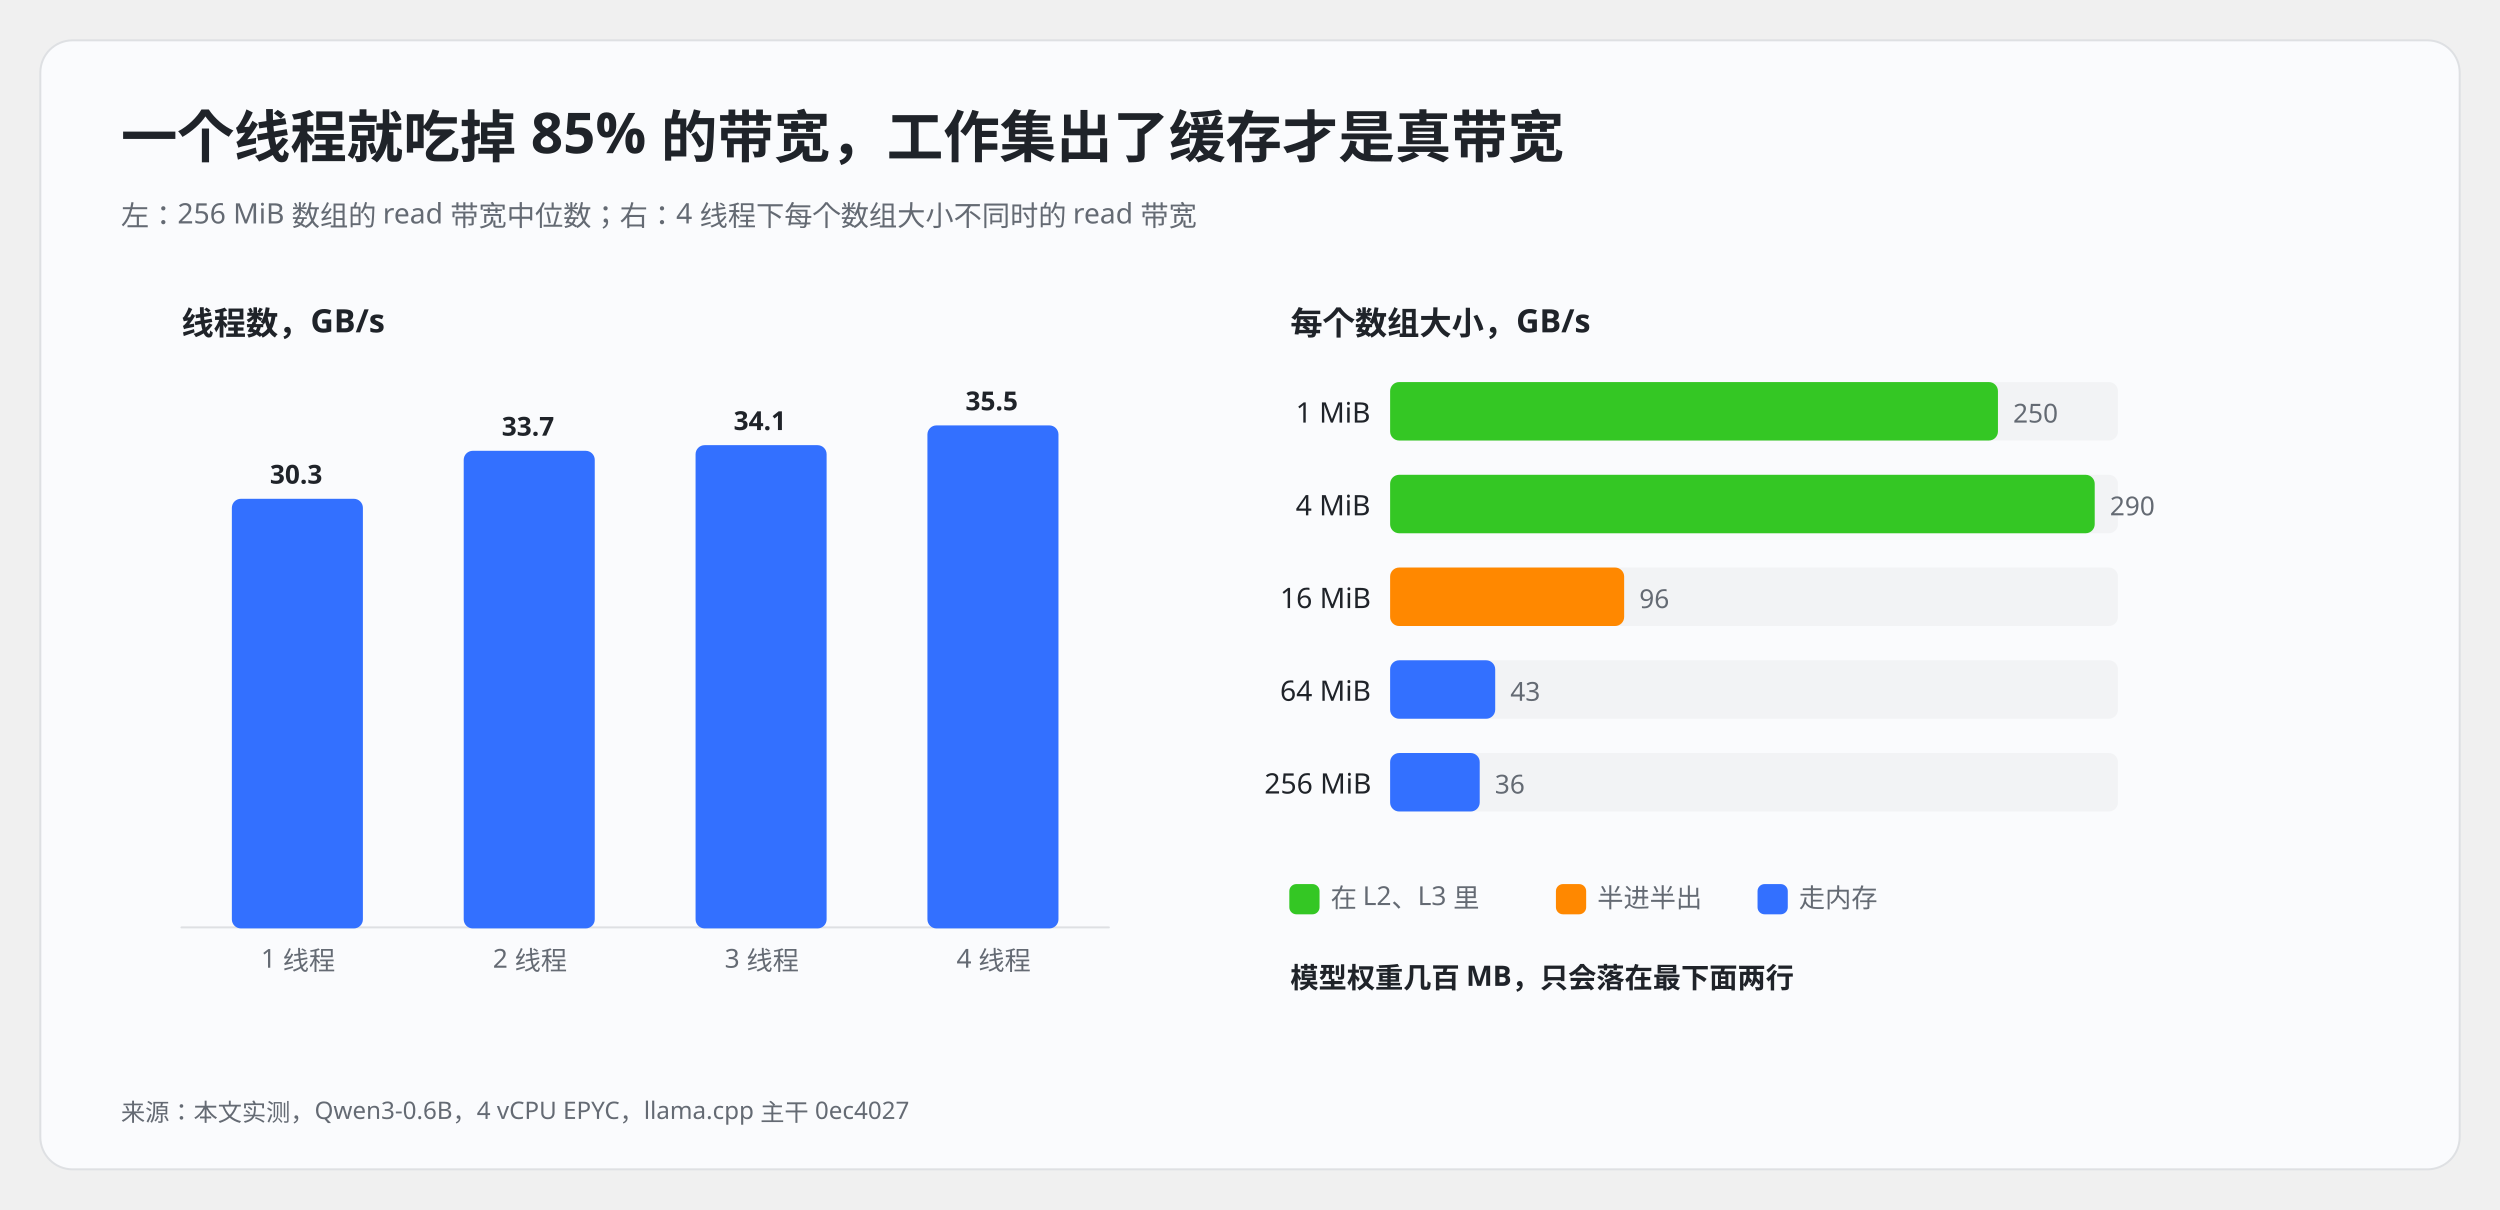
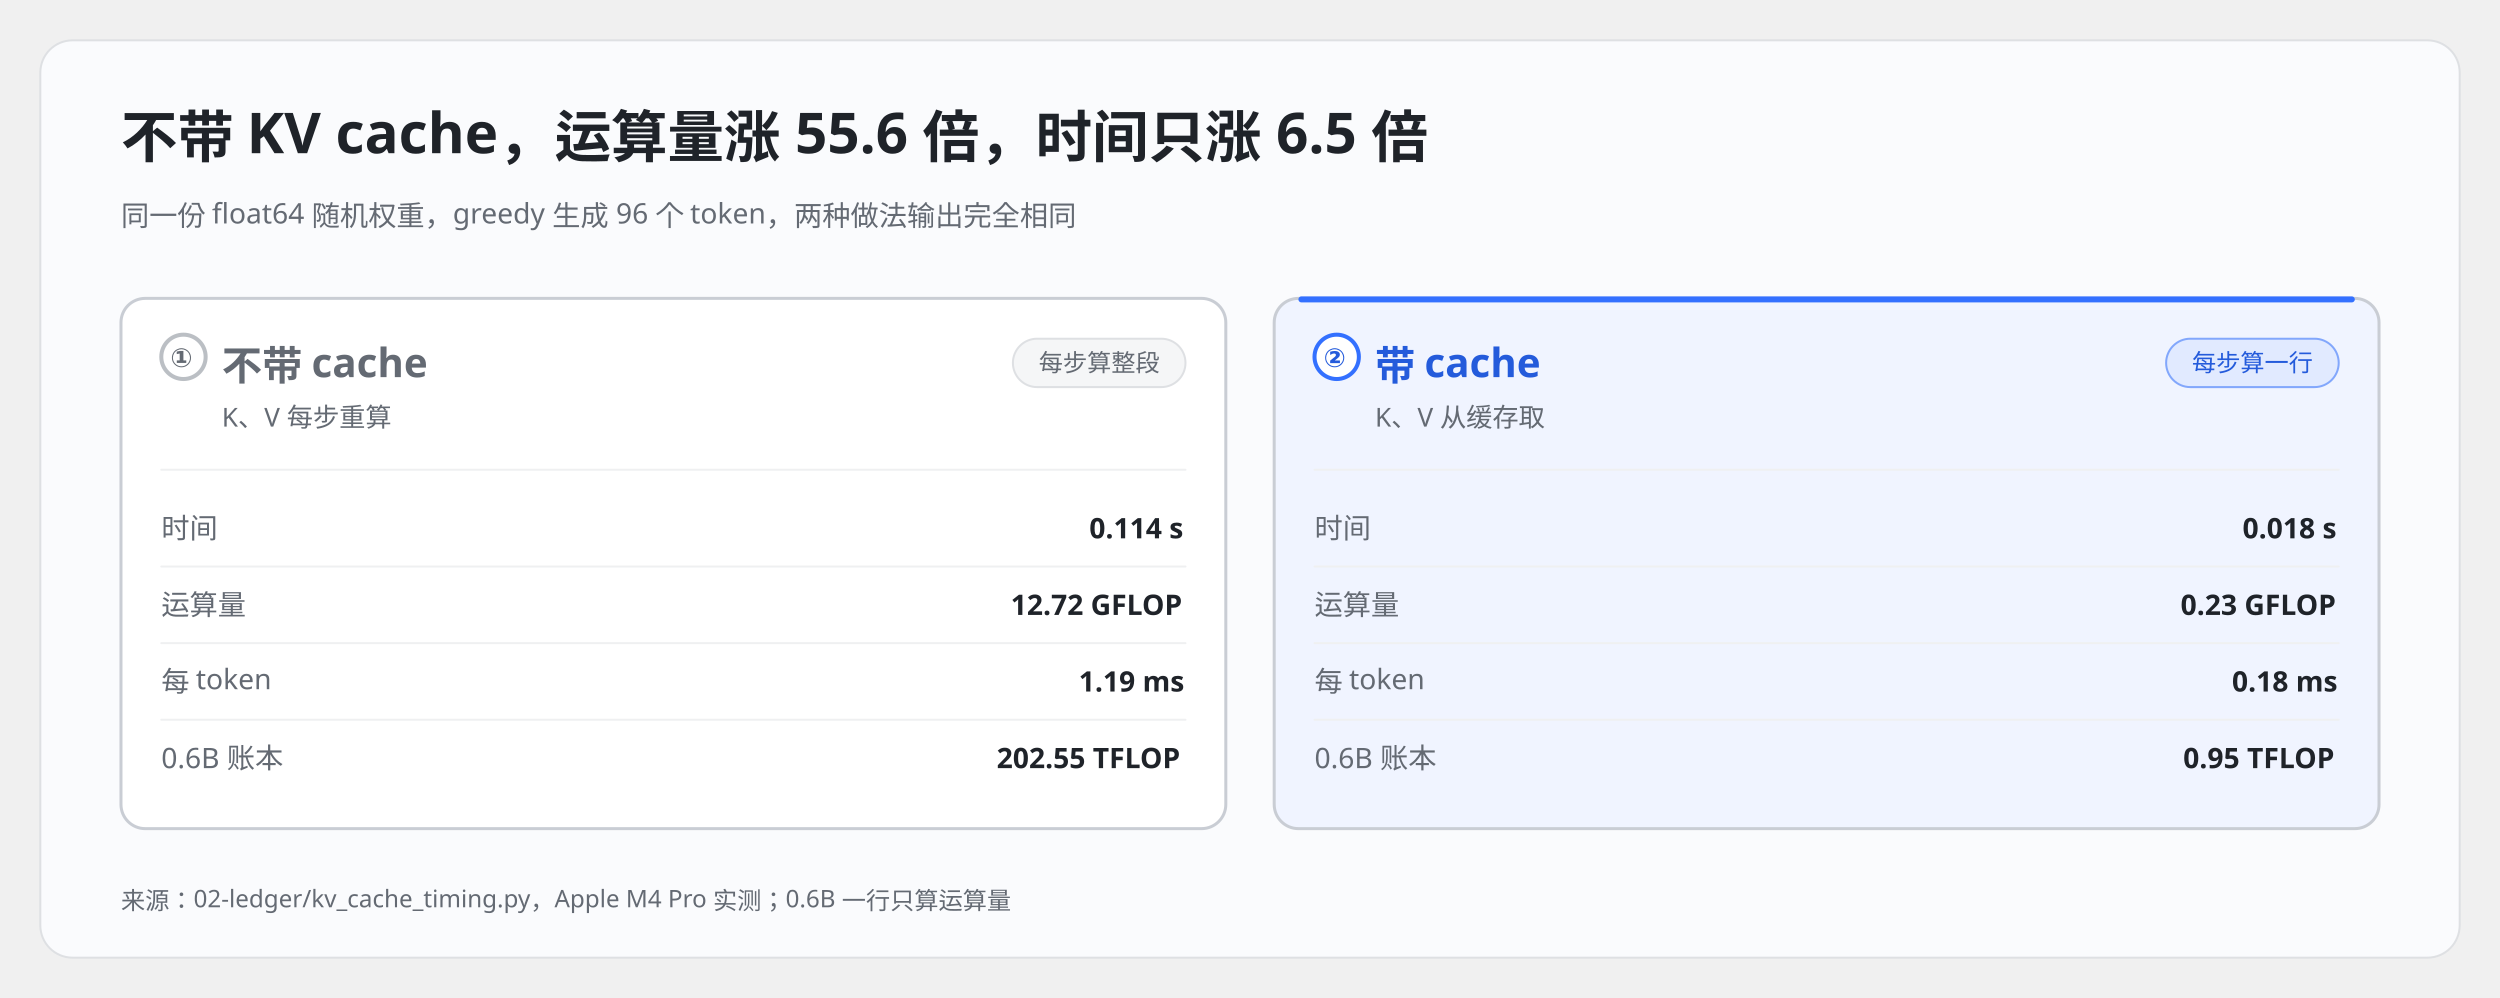
- <svg xmlns="http://www.w3.org/2000/svg" width="1240" height="600" viewBox="-20 -20 1240 600">
+ <svg xmlns="http://www.w3.org/2000/svg" width="1240" height="495" viewBox="-20 -20 1240 495">
  <g id="o1:1" transform="translate(0, 0)">
-     <rect x="0" y="0" width="1200" height="560" fill="#fafbfd" stroke="#dee0e3" stroke-width="1" rx="16" ry="16" />
+     <rect x="0" y="0" width="1200" height="455" fill="#fafbfd" stroke="#dee0e3" stroke-width="1" rx="16" ry="16" />
  </g>
  <g id="a1:1" transform="translate(40, 25.058)">
    <text font-size="28" font-family="Noto Sans SC, 'PingFang SC', 'Hiragino Sans GB', 'Microsoft YaHei', sans-serif" font-weight="bold" fill="#1f2329" text-anchor="start" dominant-baseline="alphabetic" x="0">
      <tspan x="0" y="32.942">
-         <tspan x="0" text-anchor="start">一个线程就吃掉 85% 的带宽，工作集出了缓存才是真带宽</tspan>
+         <tspan x="0" text-anchor="start">不带 KV cache，运算量涨 55.6 倍，时间只涨 6.5 倍</tspan>
      </tspan>
    </text>
  </g>
  <g id="a1:2" transform="translate(40, 75.529)">
    <text font-size="14" font-family="Noto Sans SC, 'PingFang SC', 'Hiragino Sans GB', 'Microsoft YaHei', sans-serif" font-weight="normal" fill="#646a73" text-anchor="start" dominant-baseline="alphabetic" x="0">
      <tspan x="0" y="16.471">
-         <tspan x="0" text-anchor="start">左：256 MiB 数组的 read 带宽中位数；右：4 线程下每个数组大小不同时的 read 带宽</tspan>
-       </tspan>
-     </text>
-   </g>
-   <g id="a1:3" transform="translate(40, 521.882)">
+         <tspan x="0" text-anchor="start">同一份 float64 随机权重，greedy 生成 96 个 token，两种做法输出完全相同</tspan>
+       </tspan>
+     </text>
+   </g>
+   <g id="o1:2" transform="translate(40, 128)">
+     <rect x="0" y="0" width="548" height="263" fill="#ffffff" stroke="#c9cdd4" stroke-width="1.5" rx="12" ry="12" />
+   </g>
+   <g id="o1:3" transform="translate(482.4, 148)">
+     <rect x="0" y="0" width="85.6" height="24" fill="#f5f6f7" stroke="#dee0e3" stroke-width="1" rx="12" ry="12" />
+   </g>
+   <g id="a1:3" transform="translate(495.2, 150.082)">
+     <text font-size="12" font-family="Noto Sans SC, 'PingFang SC', 'Hiragino Sans GB', 'Microsoft YaHei', sans-serif" font-weight="normal" fill="#646a73" text-anchor="middle" dominant-baseline="alphabetic" x="30">
+       <tspan x="30" y="14.118">
+         <tspan x="0" text-anchor="start">每步算整段</tspan>
+       </tspan>
+     </text>
+   </g>
+   <g id="o1:4" transform="translate(60, 146)">
+     <ellipse fill="#ffffff" stroke="#bbbfc4" stroke-width="2" cx="11" cy="11" rx="11" ry="11" />
+   </g>
+   <g id="a1:4" transform="translate(61, 146.7055)">
+     <text font-size="13" font-family="Noto Sans SC, 'PingFang SC', 'Hiragino Sans GB', 'Microsoft YaHei', sans-serif" font-weight="bold" fill="#646a73" text-anchor="middle" dominant-baseline="alphabetic" x="10">
+       <tspan x="10" y="15.295">
+         <tspan x="3.5" text-anchor="start">①</tspan>
+       </tspan>
+     </text>
+   </g>
+   <g id="a1:5" transform="translate(90, 144.97)">
+     <text font-size="20" font-family="Noto Sans SC, 'PingFang SC', 'Hiragino Sans GB', 'Microsoft YaHei', sans-serif" font-weight="bold" fill="#646a73" text-anchor="start" dominant-baseline="alphabetic" x="0">
+       <tspan x="0" y="23.53">
+         <tspan x="0" text-anchor="start">不带 cache</tspan>
+       </tspan>
+     </text>
+   </g>
+   <g id="a1:6" transform="translate(90, 176.3055)">
+     <text font-size="13" font-family="Noto Sans SC, 'PingFang SC', 'Hiragino Sans GB', 'Microsoft YaHei', sans-serif" font-weight="normal" fill="#646a73" text-anchor="start" dominant-baseline="alphabetic" x="0">
+       <tspan x="0" y="15.295">
+         <tspan x="0" text-anchor="start">K、V 每步重算</tspan>
+       </tspan>
+     </text>
+   </g>
+   <g id="c1:1" transform="translate(60, 213)">
+     <path fill="none" stroke="#eff0f1" stroke-width="1" stroke-linecap="round" stroke-linejoin="round" d="M 0 0 L 508 0" />
+   </g>
+   <g id="a1:7" transform="translate(60, 230.529)">
+     <text font-size="14" font-family="Noto Sans SC, 'PingFang SC', 'Hiragino Sans GB', 'Microsoft YaHei', sans-serif" font-weight="normal" fill="#646a73" text-anchor="start" dominant-baseline="alphabetic" x="0">
+       <tspan x="0" y="16.471">
+         <tspan x="0" text-anchor="start">时间</tspan>
+       </tspan>
+     </text>
+   </g>
+   <g id="a1:8" transform="translate(506, 230.529)">
+     <text font-size="14" font-family="Noto Sans SC, 'PingFang SC', 'Hiragino Sans GB', 'Microsoft YaHei', sans-serif" font-weight="bold" fill="#1f2329" text-anchor="end" dominant-baseline="alphabetic" x="62">
+       <tspan x="62" y="16.471">
+         <tspan x="14.3" text-anchor="start">0.114 s</tspan>
+       </tspan>
+     </text>
+   </g>
+   <g id="c1:2" transform="translate(60, 261)">
+     <path fill="none" stroke="#eff0f1" stroke-width="1" stroke-linecap="round" stroke-linejoin="round" d="M 0 0 L 508 0" />
+   </g>
+   <g id="a1:9" transform="translate(60, 268.529)">
+     <text font-size="14" font-family="Noto Sans SC, 'PingFang SC', 'Hiragino Sans GB', 'Microsoft YaHei', sans-serif" font-weight="normal" fill="#646a73" text-anchor="start" dominant-baseline="alphabetic" x="0">
+       <tspan x="0" y="16.471">
+         <tspan x="0" text-anchor="start">运算量</tspan>
+       </tspan>
+     </text>
+   </g>
+   <g id="a1:10" transform="translate(458, 268.529)">
+     <text font-size="14" font-family="Noto Sans SC, 'PingFang SC', 'Hiragino Sans GB', 'Microsoft YaHei', sans-serif" font-weight="bold" fill="#1f2329" text-anchor="end" dominant-baseline="alphabetic" x="110">
+       <tspan x="110" y="16.471">
+         <tspan x="23.32" text-anchor="start">12.72 GFLOP</tspan>
+       </tspan>
+     </text>
+   </g>
+   <g id="c1:3" transform="translate(60, 299)">
+     <path fill="none" stroke="#eff0f1" stroke-width="1" stroke-linecap="round" stroke-linejoin="round" d="M 0 0 L 508 0" />
+   </g>
+   <g id="a1:11" transform="translate(60, 306.529)">
+     <text font-size="14" font-family="Noto Sans SC, 'PingFang SC', 'Hiragino Sans GB', 'Microsoft YaHei', sans-serif" font-weight="normal" fill="#646a73" text-anchor="start" dominant-baseline="alphabetic" x="0">
+       <tspan x="0" y="16.471">
+         <tspan x="0" text-anchor="start">每 token</tspan>
+       </tspan>
+     </text>
+   </g>
+   <g id="a1:12" transform="translate(502, 306.529)">
+     <text font-size="14" font-family="Noto Sans SC, 'PingFang SC', 'Hiragino Sans GB', 'Microsoft YaHei', sans-serif" font-weight="bold" fill="#1f2329" text-anchor="end" dominant-baseline="alphabetic" x="66">
+       <tspan x="66" y="16.471">
+         <tspan x="13.06" text-anchor="start">1.19 ms</tspan>
+       </tspan>
+     </text>
+   </g>
+   <g id="c1:4" transform="translate(60, 337)">
+     <path fill="none" stroke="#eff0f1" stroke-width="1" stroke-linecap="round" stroke-linejoin="round" d="M 0 0 L 508 0" />
+   </g>
+   <g id="a1:13" transform="translate(60, 344.529)">
+     <text font-size="14" font-family="Noto Sans SC, 'PingFang SC', 'Hiragino Sans GB', 'Microsoft YaHei', sans-serif" font-weight="normal" fill="#646a73" text-anchor="start" dominant-baseline="alphabetic" x="0">
+       <tspan x="0" y="16.471">
+         <tspan x="0" text-anchor="start">0.6B 账本</tspan>
+       </tspan>
+     </text>
+   </g>
+   <g id="a1:14" transform="translate(450, 344.529)">
+     <text font-size="14" font-family="Noto Sans SC, 'PingFang SC', 'Hiragino Sans GB', 'Microsoft YaHei', sans-serif" font-weight="bold" fill="#1f2329" text-anchor="end" dominant-baseline="alphabetic" x="118">
+       <tspan x="118" y="16.471">
+         <tspan x="24.35" text-anchor="start">202.55 TFLOP</tspan>
+       </tspan>
+     </text>
+   </g>
+   <g id="o1:5" transform="translate(612, 128)">
+     <rect x="0" y="0" width="548" height="263" fill="#f0f4ff" stroke="#c9cdd4" stroke-width="1.5" rx="12" ry="12" />
+   </g>
+   <g id="o1:6" transform="translate(624, 127)">
+     <rect x="0" y="0" width="524" height="3" fill="#3370ff" stroke="none" stroke-width="0" rx="1.5" ry="1.5" />
+   </g>
+   <g id="o1:7" transform="translate(1054.4, 148)">
+     <rect x="0" y="0" width="85.6" height="24" fill="#e1eaff" stroke="#82a7fc" stroke-width="1" rx="12" ry="12" />
+   </g>
+   <g id="a1:15" transform="translate(1067.2, 150.082)">
+     <text font-size="12" font-family="Noto Sans SC, 'PingFang SC', 'Hiragino Sans GB', 'Microsoft YaHei', sans-serif" font-weight="normal" fill="#245bdb" text-anchor="middle" dominant-baseline="alphabetic" x="30">
+       <tspan x="30" y="14.118">
+         <tspan x="0" text-anchor="start">每步算一行</tspan>
+       </tspan>
+     </text>
+   </g>
+   <g id="o1:8" transform="translate(632, 146)">
+     <ellipse fill="#ffffff" stroke="#3370ff" stroke-width="2" cx="11" cy="11" rx="11" ry="11" />
+   </g>
+   <g id="a1:16" transform="translate(633, 146.7055)">
+     <text font-size="13" font-family="Noto Sans SC, 'PingFang SC', 'Hiragino Sans GB', 'Microsoft YaHei', sans-serif" font-weight="bold" fill="#245bdb" text-anchor="middle" dominant-baseline="alphabetic" x="10">
+       <tspan x="10" y="15.295">
+         <tspan x="3.5" text-anchor="start">②</tspan>
+       </tspan>
+     </text>
+   </g>
+   <g id="a1:17" transform="translate(662, 144.97)">
+     <text font-size="20" font-family="Noto Sans SC, 'PingFang SC', 'Hiragino Sans GB', 'Microsoft YaHei', sans-serif" font-weight="bold" fill="#245bdb" text-anchor="start" dominant-baseline="alphabetic" x="0">
+       <tspan x="0" y="23.53">
+         <tspan x="0" text-anchor="start">带 cache</tspan>
+       </tspan>
+     </text>
+   </g>
+   <g id="a1:18" transform="translate(662, 176.3055)">
+     <text font-size="13" font-family="Noto Sans SC, 'PingFang SC', 'Hiragino Sans GB', 'Microsoft YaHei', sans-serif" font-weight="normal" fill="#646a73" text-anchor="start" dominant-baseline="alphabetic" x="0">
+       <tspan x="0" y="15.295">
+         <tspan x="0" text-anchor="start">K、V 从缓存取</tspan>
+       </tspan>
+     </text>
+   </g>
+   <g id="c1:5" transform="translate(632, 213)">
+     <path fill="none" stroke="#eff0f1" stroke-width="1" stroke-linecap="round" stroke-linejoin="round" d="M 0 0 L 508 0" />
+   </g>
+   <g id="a1:19" transform="translate(632, 230.529)">
+     <text font-size="14" font-family="Noto Sans SC, 'PingFang SC', 'Hiragino Sans GB', 'Microsoft YaHei', sans-serif" font-weight="normal" fill="#646a73" text-anchor="start" dominant-baseline="alphabetic" x="0">
+       <tspan x="0" y="16.471">
+         <tspan x="0" text-anchor="start">时间</tspan>
+       </tspan>
+     </text>
+   </g>
+   <g id="a1:20" transform="translate(1078, 230.529)">
+     <text font-size="14" font-family="Noto Sans SC, 'PingFang SC', 'Hiragino Sans GB', 'Microsoft YaHei', sans-serif" font-weight="bold" fill="#1f2329" text-anchor="end" dominant-baseline="alphabetic" x="62">
+       <tspan x="62" y="16.471">
+         <tspan x="14.3" text-anchor="start">0.018 s</tspan>
+       </tspan>
+     </text>
+   </g>
+   <g id="c1:6" transform="translate(632, 261)">
+     <path fill="none" stroke="#eff0f1" stroke-width="1" stroke-linecap="round" stroke-linejoin="round" d="M 0 0 L 508 0" />
+   </g>
+   <g id="a1:21" transform="translate(632, 268.529)">
+     <text font-size="14" font-family="Noto Sans SC, 'PingFang SC', 'Hiragino Sans GB', 'Microsoft YaHei', sans-serif" font-weight="normal" fill="#646a73" text-anchor="start" dominant-baseline="alphabetic" x="0">
+       <tspan x="0" y="16.471">
+         <tspan x="0" text-anchor="start">运算量</tspan>
+       </tspan>
+     </text>
+   </g>
+   <g id="a1:22" transform="translate(1040, 268.529)">
+     <text font-size="14" font-family="Noto Sans SC, 'PingFang SC', 'Hiragino Sans GB', 'Microsoft YaHei', sans-serif" font-weight="bold" fill="#1f2329" text-anchor="end" dominant-baseline="alphabetic" x="100">
+       <tspan x="100" y="16.471">
+         <tspan x="21.58" text-anchor="start">0.23 GFLOP</tspan>
+       </tspan>
+     </text>
+   </g>
+   <g id="c1:7" transform="translate(632, 299)">
+     <path fill="none" stroke="#eff0f1" stroke-width="1" stroke-linecap="round" stroke-linejoin="round" d="M 0 0 L 508 0" />
+   </g>
+   <g id="a1:23" transform="translate(632, 306.529)">
+     <text font-size="14" font-family="Noto Sans SC, 'PingFang SC', 'Hiragino Sans GB', 'Microsoft YaHei', sans-serif" font-weight="normal" fill="#646a73" text-anchor="start" dominant-baseline="alphabetic" x="0">
+       <tspan x="0" y="16.471">
+         <tspan x="0" text-anchor="start">每 token</tspan>
+       </tspan>
+     </text>
+   </g>
+   <g id="a1:24" transform="translate(1074, 306.529)">
+     <text font-size="14" font-family="Noto Sans SC, 'PingFang SC', 'Hiragino Sans GB', 'Microsoft YaHei', sans-serif" font-weight="bold" fill="#1f2329" text-anchor="end" dominant-baseline="alphabetic" x="66">
+       <tspan x="66" y="16.471">
+         <tspan x="13.06" text-anchor="start">0.18 ms</tspan>
+       </tspan>
+     </text>
+   </g>
+   <g id="c1:8" transform="translate(632, 337)">
+     <path fill="none" stroke="#eff0f1" stroke-width="1" stroke-linecap="round" stroke-linejoin="round" d="M 0 0 L 508 0" />
+   </g>
+   <g id="a1:25" transform="translate(632, 344.529)">
+     <text font-size="14" font-family="Noto Sans SC, 'PingFang SC', 'Hiragino Sans GB', 'Microsoft YaHei', sans-serif" font-weight="normal" fill="#646a73" text-anchor="start" dominant-baseline="alphabetic" x="0">
+       <tspan x="0" y="16.471">
+         <tspan x="0" text-anchor="start">0.6B 账本</tspan>
+       </tspan>
+     </text>
+   </g>
+   <g id="a1:26" transform="translate(1041, 344.529)">
+     <text font-size="14" font-family="Noto Sans SC, 'PingFang SC', 'Hiragino Sans GB', 'Microsoft YaHei', sans-serif" font-weight="bold" fill="#1f2329" text-anchor="end" dominant-baseline="alphabetic" x="99">
+       <tspan x="99" y="16.471">
+         <tspan x="21.87" text-anchor="start">0.95 TFLOP</tspan>
+       </tspan>
+     </text>
+   </g>
+   <g id="a1:27" transform="translate(40, 416.882)">
    <text font-size="12" font-family="Noto Sans SC, 'PingFang SC', 'Hiragino Sans GB', 'Microsoft YaHei', sans-serif" font-weight="normal" fill="#646a73" text-anchor="start" dominant-baseline="alphabetic" x="0">
      <tspan x="0" y="14.118">
-         <tspan x="0" text-anchor="start">来源：本文实测，Qwen3-0.6B，4 vCPU EPYC，llama.cpp 主干 0ec4027</tspan>
-       </tspan>
-     </text>
-   </g>
-   <g id="a1:4" transform="translate(70, 127.176)">
-     <text font-size="16" font-family="Noto Sans SC, 'PingFang SC', 'Hiragino Sans GB', 'Microsoft YaHei', sans-serif" font-weight="bold" fill="#1f2329" text-anchor="start" dominant-baseline="alphabetic" x="0">
-       <tspan x="0" y="18.824">
-         <tspan x="0" text-anchor="start">线程数，GB/s</tspan>
-       </tspan>
-     </text>
-   </g>
-   <g id="c1:1" transform="translate(70, 440)">
-     <path fill="none" stroke="#dee0e3" stroke-width="1" stroke-linecap="round" stroke-linejoin="round" d="M 0 0 L 460 0" />
-   </g>
-   <g id="o1:2" transform="translate(95.5, 227.9)">
-     <rect x="0" y="0" width="64" height="212.1" fill="#3370ff" stroke="#3370ff" stroke-width="1" rx="4" ry="4" />
-   </g>
-   <g id="a1:5" transform="translate(110, 204.6055)">
-     <text font-size="13" font-family="Noto Sans SC, 'PingFang SC', 'Hiragino Sans GB', 'Microsoft YaHei', sans-serif" font-weight="bold" fill="#1f2329" text-anchor="middle" dominant-baseline="alphabetic" x="17.5">
-       <tspan x="17.5" y="15.295">
-         <tspan x="3.88" text-anchor="start">30.3</tspan>
-       </tspan>
-     </text>
-   </g>
-   <g id="a1:6" transform="translate(108.5, 444.7055)">
-     <text font-size="13" font-family="Noto Sans SC, 'PingFang SC', 'Hiragino Sans GB', 'Microsoft YaHei', sans-serif" font-weight="normal" fill="#646a73" text-anchor="middle" dominant-baseline="alphabetic" x="19">
-       <tspan x="19" y="15.295">
-         <tspan x="0.935" text-anchor="start">1 线程</tspan>
-       </tspan>
-     </text>
-   </g>
-   <g id="o1:3" transform="translate(210.5, 204.1)">
-     <rect x="0" y="0" width="64" height="235.9" fill="#3370ff" stroke="#3370ff" stroke-width="1" rx="4" ry="4" />
-   </g>
-   <g id="a1:7" transform="translate(225, 180.8055)">
-     <text font-size="13" font-family="Noto Sans SC, 'PingFang SC', 'Hiragino Sans GB', 'Microsoft YaHei', sans-serif" font-weight="bold" fill="#1f2329" text-anchor="middle" dominant-baseline="alphabetic" x="17.5">
-       <tspan x="17.5" y="15.295">
-         <tspan x="3.88" text-anchor="start">33.7</tspan>
-       </tspan>
-     </text>
-   </g>
-   <g id="a1:8" transform="translate(223.5, 444.7055)">
-     <text font-size="13" font-family="Noto Sans SC, 'PingFang SC', 'Hiragino Sans GB', 'Microsoft YaHei', sans-serif" font-weight="normal" fill="#646a73" text-anchor="middle" dominant-baseline="alphabetic" x="19">
-       <tspan x="19" y="15.295">
-         <tspan x="0.935" text-anchor="start">2 线程</tspan>
-       </tspan>
-     </text>
-   </g>
-   <g id="o1:4" transform="translate(325.5, 201.3)">
-     <rect x="0" y="0" width="64" height="238.7" fill="#3370ff" stroke="#3370ff" stroke-width="1" rx="4" ry="4" />
-   </g>
-   <g id="a1:9" transform="translate(340, 178.0055)">
-     <text font-size="13" font-family="Noto Sans SC, 'PingFang SC', 'Hiragino Sans GB', 'Microsoft YaHei', sans-serif" font-weight="bold" fill="#1f2329" text-anchor="middle" dominant-baseline="alphabetic" x="17.5">
-       <tspan x="17.5" y="15.295">
-         <tspan x="3.88" text-anchor="start">34.1</tspan>
-       </tspan>
-     </text>
-   </g>
-   <g id="a1:10" transform="translate(338.5, 444.7055)">
-     <text font-size="13" font-family="Noto Sans SC, 'PingFang SC', 'Hiragino Sans GB', 'Microsoft YaHei', sans-serif" font-weight="normal" fill="#646a73" text-anchor="middle" dominant-baseline="alphabetic" x="19">
-       <tspan x="19" y="15.295">
-         <tspan x="0.935" text-anchor="start">3 线程</tspan>
-       </tspan>
-     </text>
-   </g>
-   <g id="o1:5" transform="translate(440.5, 191.5)">
-     <rect x="0" y="0" width="64" height="248.5" fill="#3370ff" stroke="#3370ff" stroke-width="1" rx="4" ry="4" />
-   </g>
-   <g id="a1:11" transform="translate(455, 168.2055)">
-     <text font-size="13" font-family="Noto Sans SC, 'PingFang SC', 'Hiragino Sans GB', 'Microsoft YaHei', sans-serif" font-weight="bold" fill="#1f2329" text-anchor="middle" dominant-baseline="alphabetic" x="17.5">
-       <tspan x="17.5" y="15.295">
-         <tspan x="3.88" text-anchor="start">35.5</tspan>
-       </tspan>
-     </text>
-   </g>
-   <g id="a1:12" transform="translate(453.5, 444.7055)">
-     <text font-size="13" font-family="Noto Sans SC, 'PingFang SC', 'Hiragino Sans GB', 'Microsoft YaHei', sans-serif" font-weight="normal" fill="#646a73" text-anchor="middle" dominant-baseline="alphabetic" x="19">
-       <tspan x="19" y="15.295">
-         <tspan x="0.935" text-anchor="start">4 线程</tspan>
-       </tspan>
-     </text>
-   </g>
-   <g id="a1:13" transform="translate(620, 127.176)">
-     <text font-size="16" font-family="Noto Sans SC, 'PingFang SC', 'Hiragino Sans GB', 'Microsoft YaHei', sans-serif" font-weight="bold" fill="#1f2329" text-anchor="start" dominant-baseline="alphabetic" x="0">
-       <tspan x="0" y="18.824">
-         <tspan x="0" text-anchor="start">每个数组大小，GB/s</tspan>
-       </tspan>
-     </text>
-   </g>
-   <g id="a1:14" transform="translate(621, 173.129)">
-     <text font-size="14" font-family="Noto Sans SC, 'PingFang SC', 'Hiragino Sans GB', 'Microsoft YaHei', sans-serif" font-weight="normal" fill="#1f2329" text-anchor="end" dominant-baseline="alphabetic" x="37">
-       <tspan x="37" y="16.471">
-         <tspan x="1.67" text-anchor="start">1 MiB</tspan>
-       </tspan>
-     </text>
-   </g>
-   <g id="o1:6" transform="translate(670, 170)">
-     <rect x="0" y="0" width="360" height="28" fill="#f2f3f5" stroke="#f2f3f5" stroke-width="1" rx="4" ry="4" />
-   </g>
-   <g id="o1:7" transform="translate(670, 170)">
-     <rect x="0" y="0" width="300.48" height="28" fill="#34c724" stroke="#34c724" stroke-width="1" rx="4" ry="4" />
-   </g>
-   <g id="a1:15" transform="translate(978.48, 174.3055)">
-     <text font-size="13" font-family="Noto Sans SC, 'PingFang SC', 'Hiragino Sans GB', 'Microsoft YaHei', sans-serif" font-weight="normal" fill="#646a73" text-anchor="start" dominant-baseline="alphabetic" x="0">
-       <tspan x="0" y="15.295">
-         <tspan x="0" text-anchor="start">250</tspan>
-       </tspan>
-     </text>
-   </g>
-   <g id="a1:16" transform="translate(621, 219.129)">
-     <text font-size="14" font-family="Noto Sans SC, 'PingFang SC', 'Hiragino Sans GB', 'Microsoft YaHei', sans-serif" font-weight="normal" fill="#1f2329" text-anchor="end" dominant-baseline="alphabetic" x="37">
-       <tspan x="37" y="16.471">
-         <tspan x="1.67" text-anchor="start">4 MiB</tspan>
-       </tspan>
-     </text>
-   </g>
-   <g id="o1:8" transform="translate(670, 216)">
-     <rect x="0" y="0" width="360" height="28" fill="#f2f3f5" stroke="#f2f3f5" stroke-width="1" rx="4" ry="4" />
-   </g>
-   <g id="o1:9" transform="translate(670, 216)">
-     <rect x="0" y="0" width="348.48" height="28" fill="#34c724" stroke="#34c724" stroke-width="1" rx="4" ry="4" />
-   </g>
-   <g id="a1:17" transform="translate(1026.48, 220.3055)">
-     <text font-size="13" font-family="Noto Sans SC, 'PingFang SC', 'Hiragino Sans GB', 'Microsoft YaHei', sans-serif" font-weight="normal" fill="#646a73" text-anchor="start" dominant-baseline="alphabetic" x="0">
-       <tspan x="0" y="15.295">
-         <tspan x="0" text-anchor="start">290</tspan>
-       </tspan>
-     </text>
-   </g>
-   <g id="a1:18" transform="translate(613, 265.129)">
-     <text font-size="14" font-family="Noto Sans SC, 'PingFang SC', 'Hiragino Sans GB', 'Microsoft YaHei', sans-serif" font-weight="normal" fill="#1f2329" text-anchor="end" dominant-baseline="alphabetic" x="45">
-       <tspan x="45" y="16.471">
-         <tspan x="1.9" text-anchor="start">16 MiB</tspan>
-       </tspan>
-     </text>
-   </g>
-   <g id="o1:10" transform="translate(670, 262)">
-     <rect x="0" y="0" width="360" height="28" fill="#f2f3f5" stroke="#f2f3f5" stroke-width="1" rx="4" ry="4" />
-   </g>
-   <g id="o1:11" transform="translate(670, 262)">
-     <rect x="0" y="0" width="115.08" height="28" fill="#ff8800" stroke="#ff8800" stroke-width="1" rx="4" ry="4" />
-   </g>
-   <g id="a1:19" transform="translate(793.08, 266.3055)">
-     <text font-size="13" font-family="Noto Sans SC, 'PingFang SC', 'Hiragino Sans GB', 'Microsoft YaHei', sans-serif" font-weight="normal" fill="#646a73" text-anchor="start" dominant-baseline="alphabetic" x="0">
-       <tspan x="0" y="15.295">
-         <tspan x="0" text-anchor="start">96</tspan>
-       </tspan>
-     </text>
-   </g>
-   <g id="a1:20" transform="translate(613, 311.129)">
-     <text font-size="14" font-family="Noto Sans SC, 'PingFang SC', 'Hiragino Sans GB', 'Microsoft YaHei', sans-serif" font-weight="normal" fill="#1f2329" text-anchor="end" dominant-baseline="alphabetic" x="45">
-       <tspan x="45" y="16.471">
-         <tspan x="1.9" text-anchor="start">64 MiB</tspan>
-       </tspan>
-     </text>
-   </g>
-   <g id="o1:12" transform="translate(670, 308)">
-     <rect x="0" y="0" width="360" height="28" fill="#f2f3f5" stroke="#f2f3f5" stroke-width="1" rx="4" ry="4" />
-   </g>
-   <g id="o1:13" transform="translate(670, 308)">
-     <rect x="0" y="0" width="51.12" height="28" fill="#3370ff" stroke="#3370ff" stroke-width="1" rx="4" ry="4" />
-   </g>
-   <g id="a1:21" transform="translate(729.12, 312.3055)">
-     <text font-size="13" font-family="Noto Sans SC, 'PingFang SC', 'Hiragino Sans GB', 'Microsoft YaHei', sans-serif" font-weight="normal" fill="#646a73" text-anchor="start" dominant-baseline="alphabetic" x="0">
-       <tspan x="0" y="15.295">
-         <tspan x="0" text-anchor="start">43</tspan>
-       </tspan>
-     </text>
-   </g>
-   <g id="a1:22" transform="translate(605, 357.129)">
-     <text font-size="14" font-family="Noto Sans SC, 'PingFang SC', 'Hiragino Sans GB', 'Microsoft YaHei', sans-serif" font-weight="normal" fill="#1f2329" text-anchor="end" dominant-baseline="alphabetic" x="53">
-       <tspan x="53" y="16.471">
-         <tspan x="2.13" text-anchor="start">256 MiB</tspan>
-       </tspan>
-     </text>
-   </g>
-   <g id="o1:14" transform="translate(670, 354)">
-     <rect x="0" y="0" width="360" height="28" fill="#f2f3f5" stroke="#f2f3f5" stroke-width="1" rx="4" ry="4" />
-   </g>
-   <g id="o1:15" transform="translate(670, 354)">
-     <rect x="0" y="0" width="43.44" height="28" fill="#3370ff" stroke="#3370ff" stroke-width="1" rx="4" ry="4" />
-   </g>
-   <g id="a1:23" transform="translate(721.44, 358.3055)">
-     <text font-size="13" font-family="Noto Sans SC, 'PingFang SC', 'Hiragino Sans GB', 'Microsoft YaHei', sans-serif" font-weight="normal" fill="#646a73" text-anchor="start" dominant-baseline="alphabetic" x="0">
-       <tspan x="0" y="15.295">
-         <tspan x="0" text-anchor="start">36</tspan>
-       </tspan>
-     </text>
-   </g>
-   <g id="o1:16" transform="translate(620, 419)">
-     <rect x="0" y="0" width="14" height="14" fill="#34c724" stroke="#34c724" stroke-width="1" rx="3" ry="3" />
-   </g>
-   <g id="a1:24" transform="translate(640, 414.7055)">
-     <text font-size="13" font-family="Noto Sans SC, 'PingFang SC', 'Hiragino Sans GB', 'Microsoft YaHei', sans-serif" font-weight="normal" fill="#646a73" text-anchor="start" dominant-baseline="alphabetic" x="0">
-       <tspan x="0" y="15.295">
-         <tspan x="0" text-anchor="start">在 L2、L3 里</tspan>
-       </tspan>
-     </text>
-   </g>
-   <g id="o1:17" transform="translate(752.24, 419)">
-     <rect x="0" y="0" width="14" height="14" fill="#ff8800" stroke="#ff8800" stroke-width="1" rx="3" ry="3" />
-   </g>
-   <g id="a1:25" transform="translate(772.24, 414.7055)">
-     <text font-size="13" font-family="Noto Sans SC, 'PingFang SC', 'Hiragino Sans GB', 'Microsoft YaHei', sans-serif" font-weight="normal" fill="#646a73" text-anchor="start" dominant-baseline="alphabetic" x="0">
-       <tspan x="0" y="15.295">
-         <tspan x="0" text-anchor="start">半进半出</tspan>
-       </tspan>
-     </text>
-   </g>
-   <g id="o1:18" transform="translate(852.24, 419)">
-     <rect x="0" y="0" width="14" height="14" fill="#3370ff" stroke="#3370ff" stroke-width="1" rx="3" ry="3" />
-   </g>
-   <g id="a1:26" transform="translate(872.24, 414.7055)">
-     <text font-size="13" font-family="Noto Sans SC, 'PingFang SC', 'Hiragino Sans GB', 'Microsoft YaHei', sans-serif" font-weight="normal" fill="#646a73" text-anchor="start" dominant-baseline="alphabetic" x="0">
-       <tspan x="0" y="15.295">
-         <tspan x="0" text-anchor="start">走内存</tspan>
-       </tspan>
-     </text>
-   </g>
-   <g id="a1:27" transform="translate(620, 453.529)">
-     <text font-size="14" font-family="Noto Sans SC, 'PingFang SC', 'Hiragino Sans GB', 'Microsoft YaHei', sans-serif" font-weight="bold" fill="#1f2329" text-anchor="start" dominant-baseline="alphabetic" x="0">
-       <tspan x="0" y="16.471">
-         <tspan x="0" text-anchor="start">模型权重几百 MB，只会落在最下面两行</tspan>
+         <tspan x="0" text-anchor="start">来源：02-ledger/kv_cache_timing.py，Apple M4 Pro 实测；0.6B 一行只算运算量</tspan>
      </tspan>
    </text>
  </g>
</svg>
